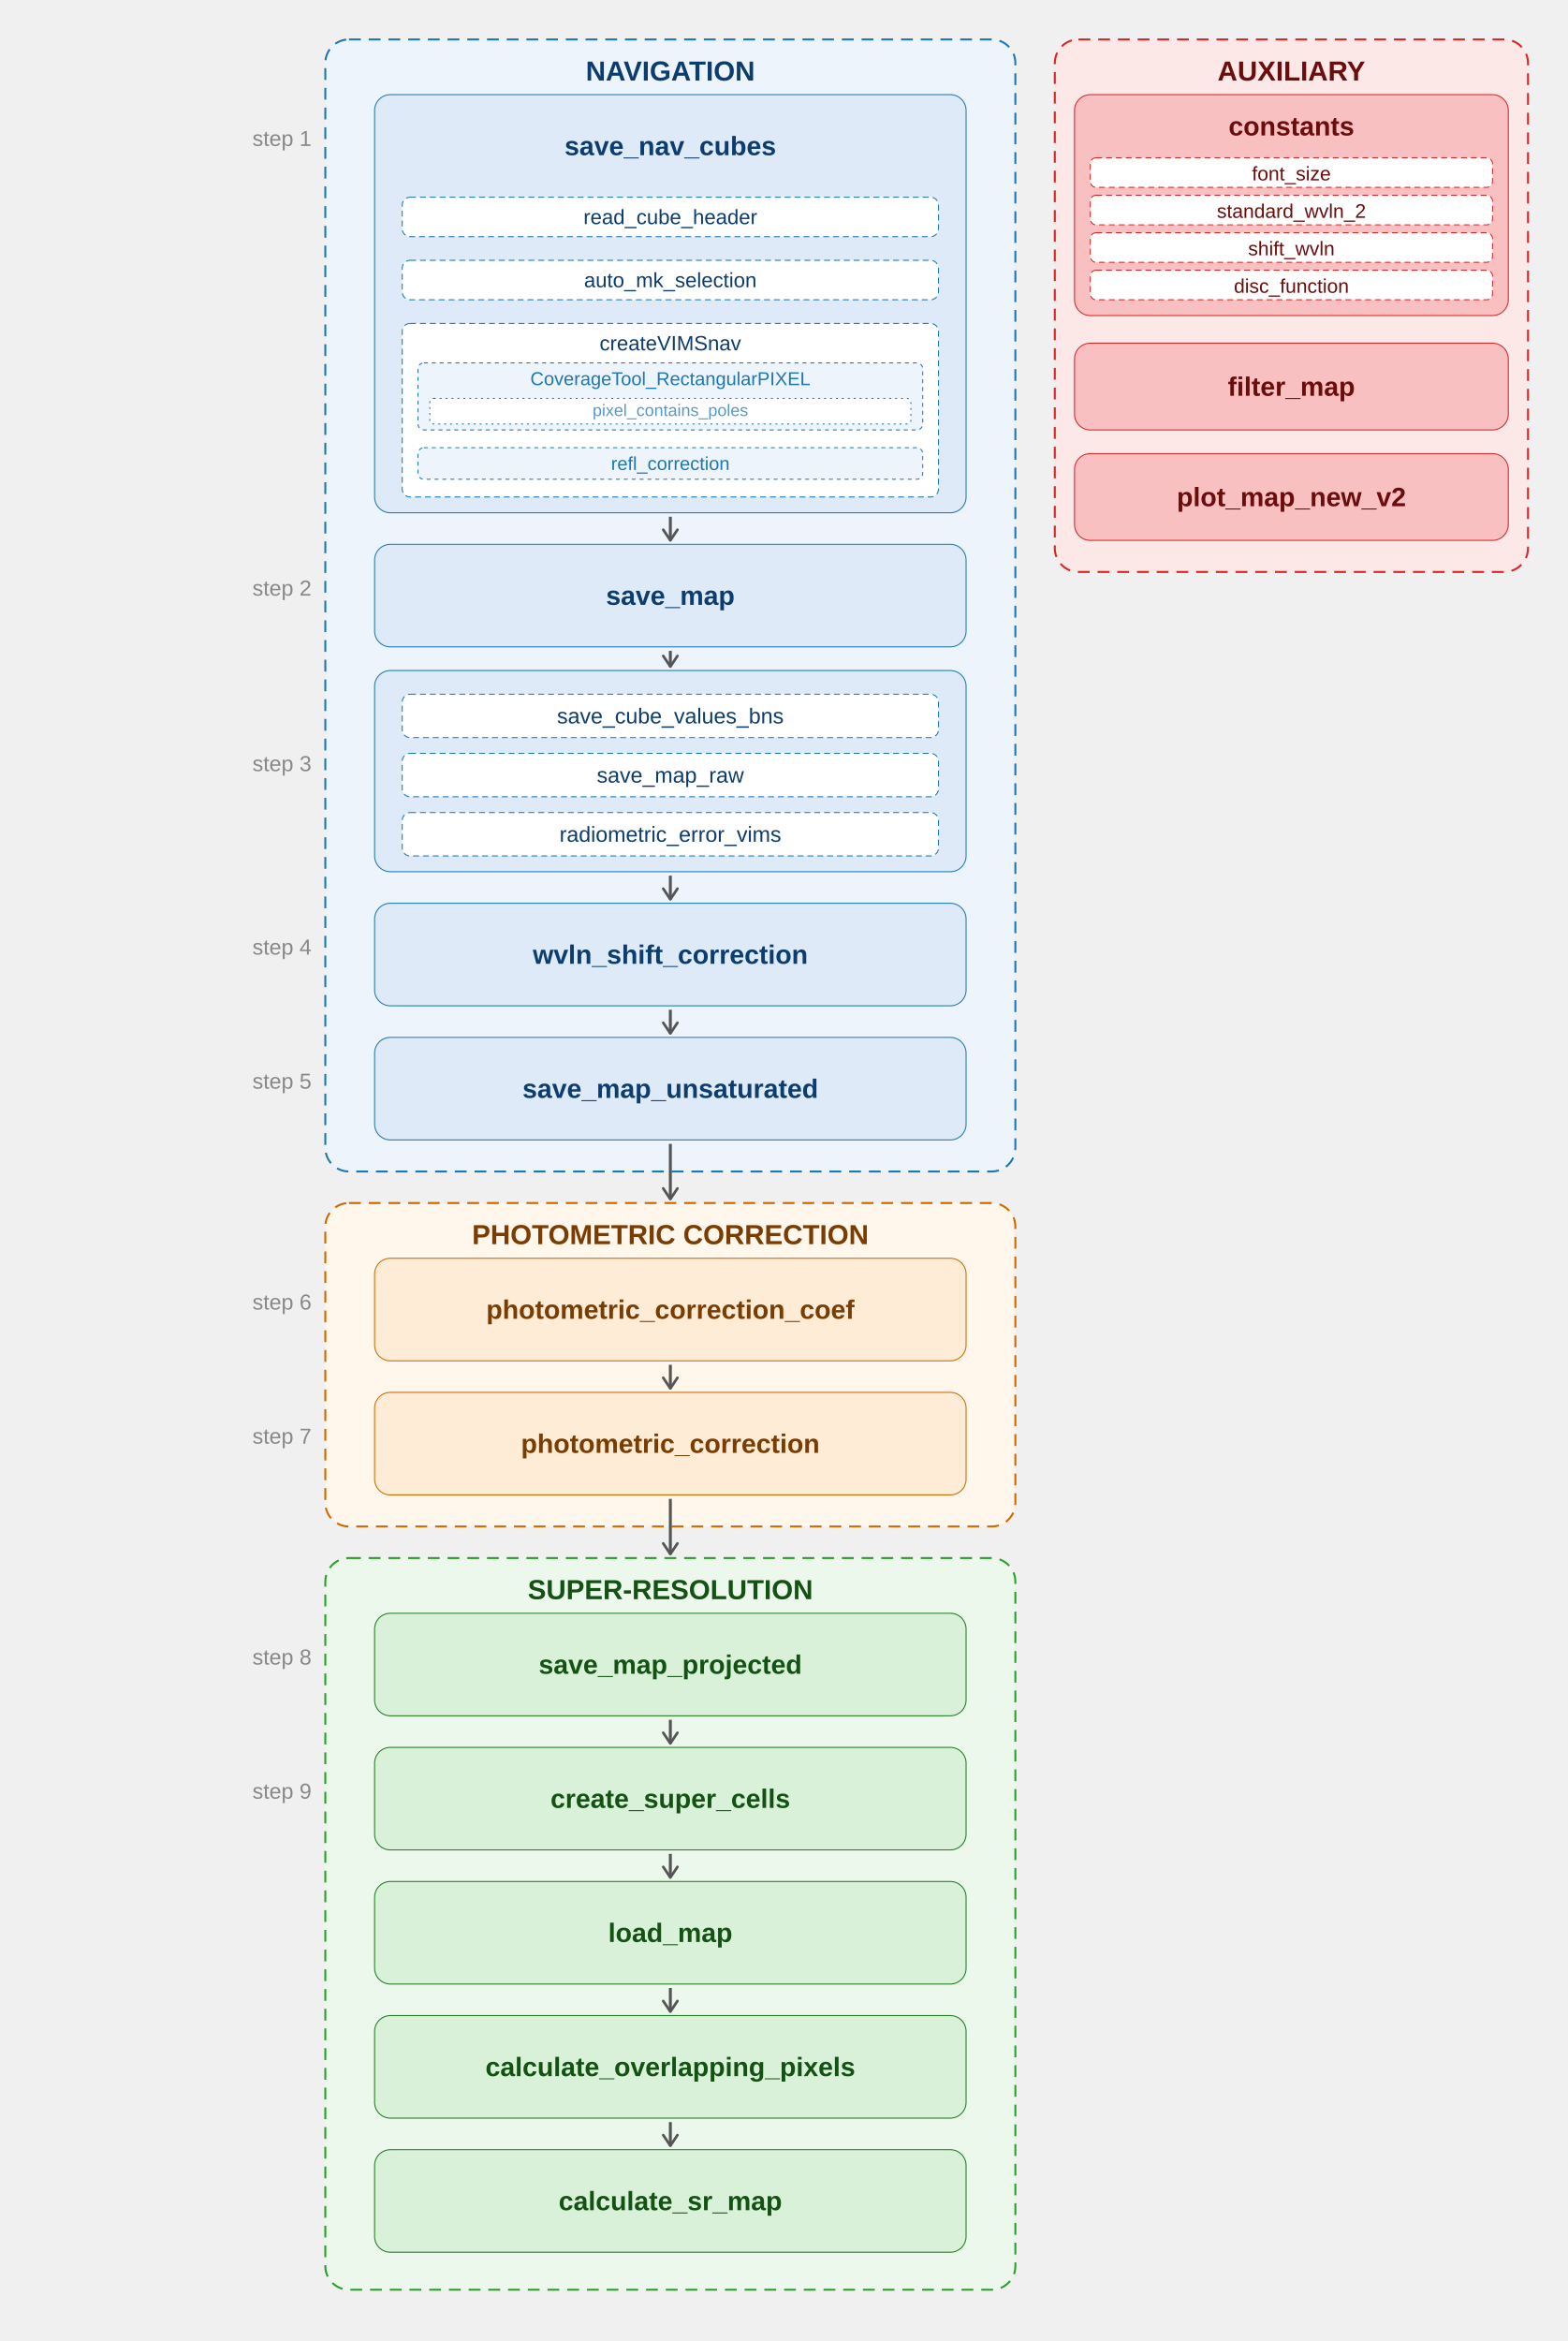
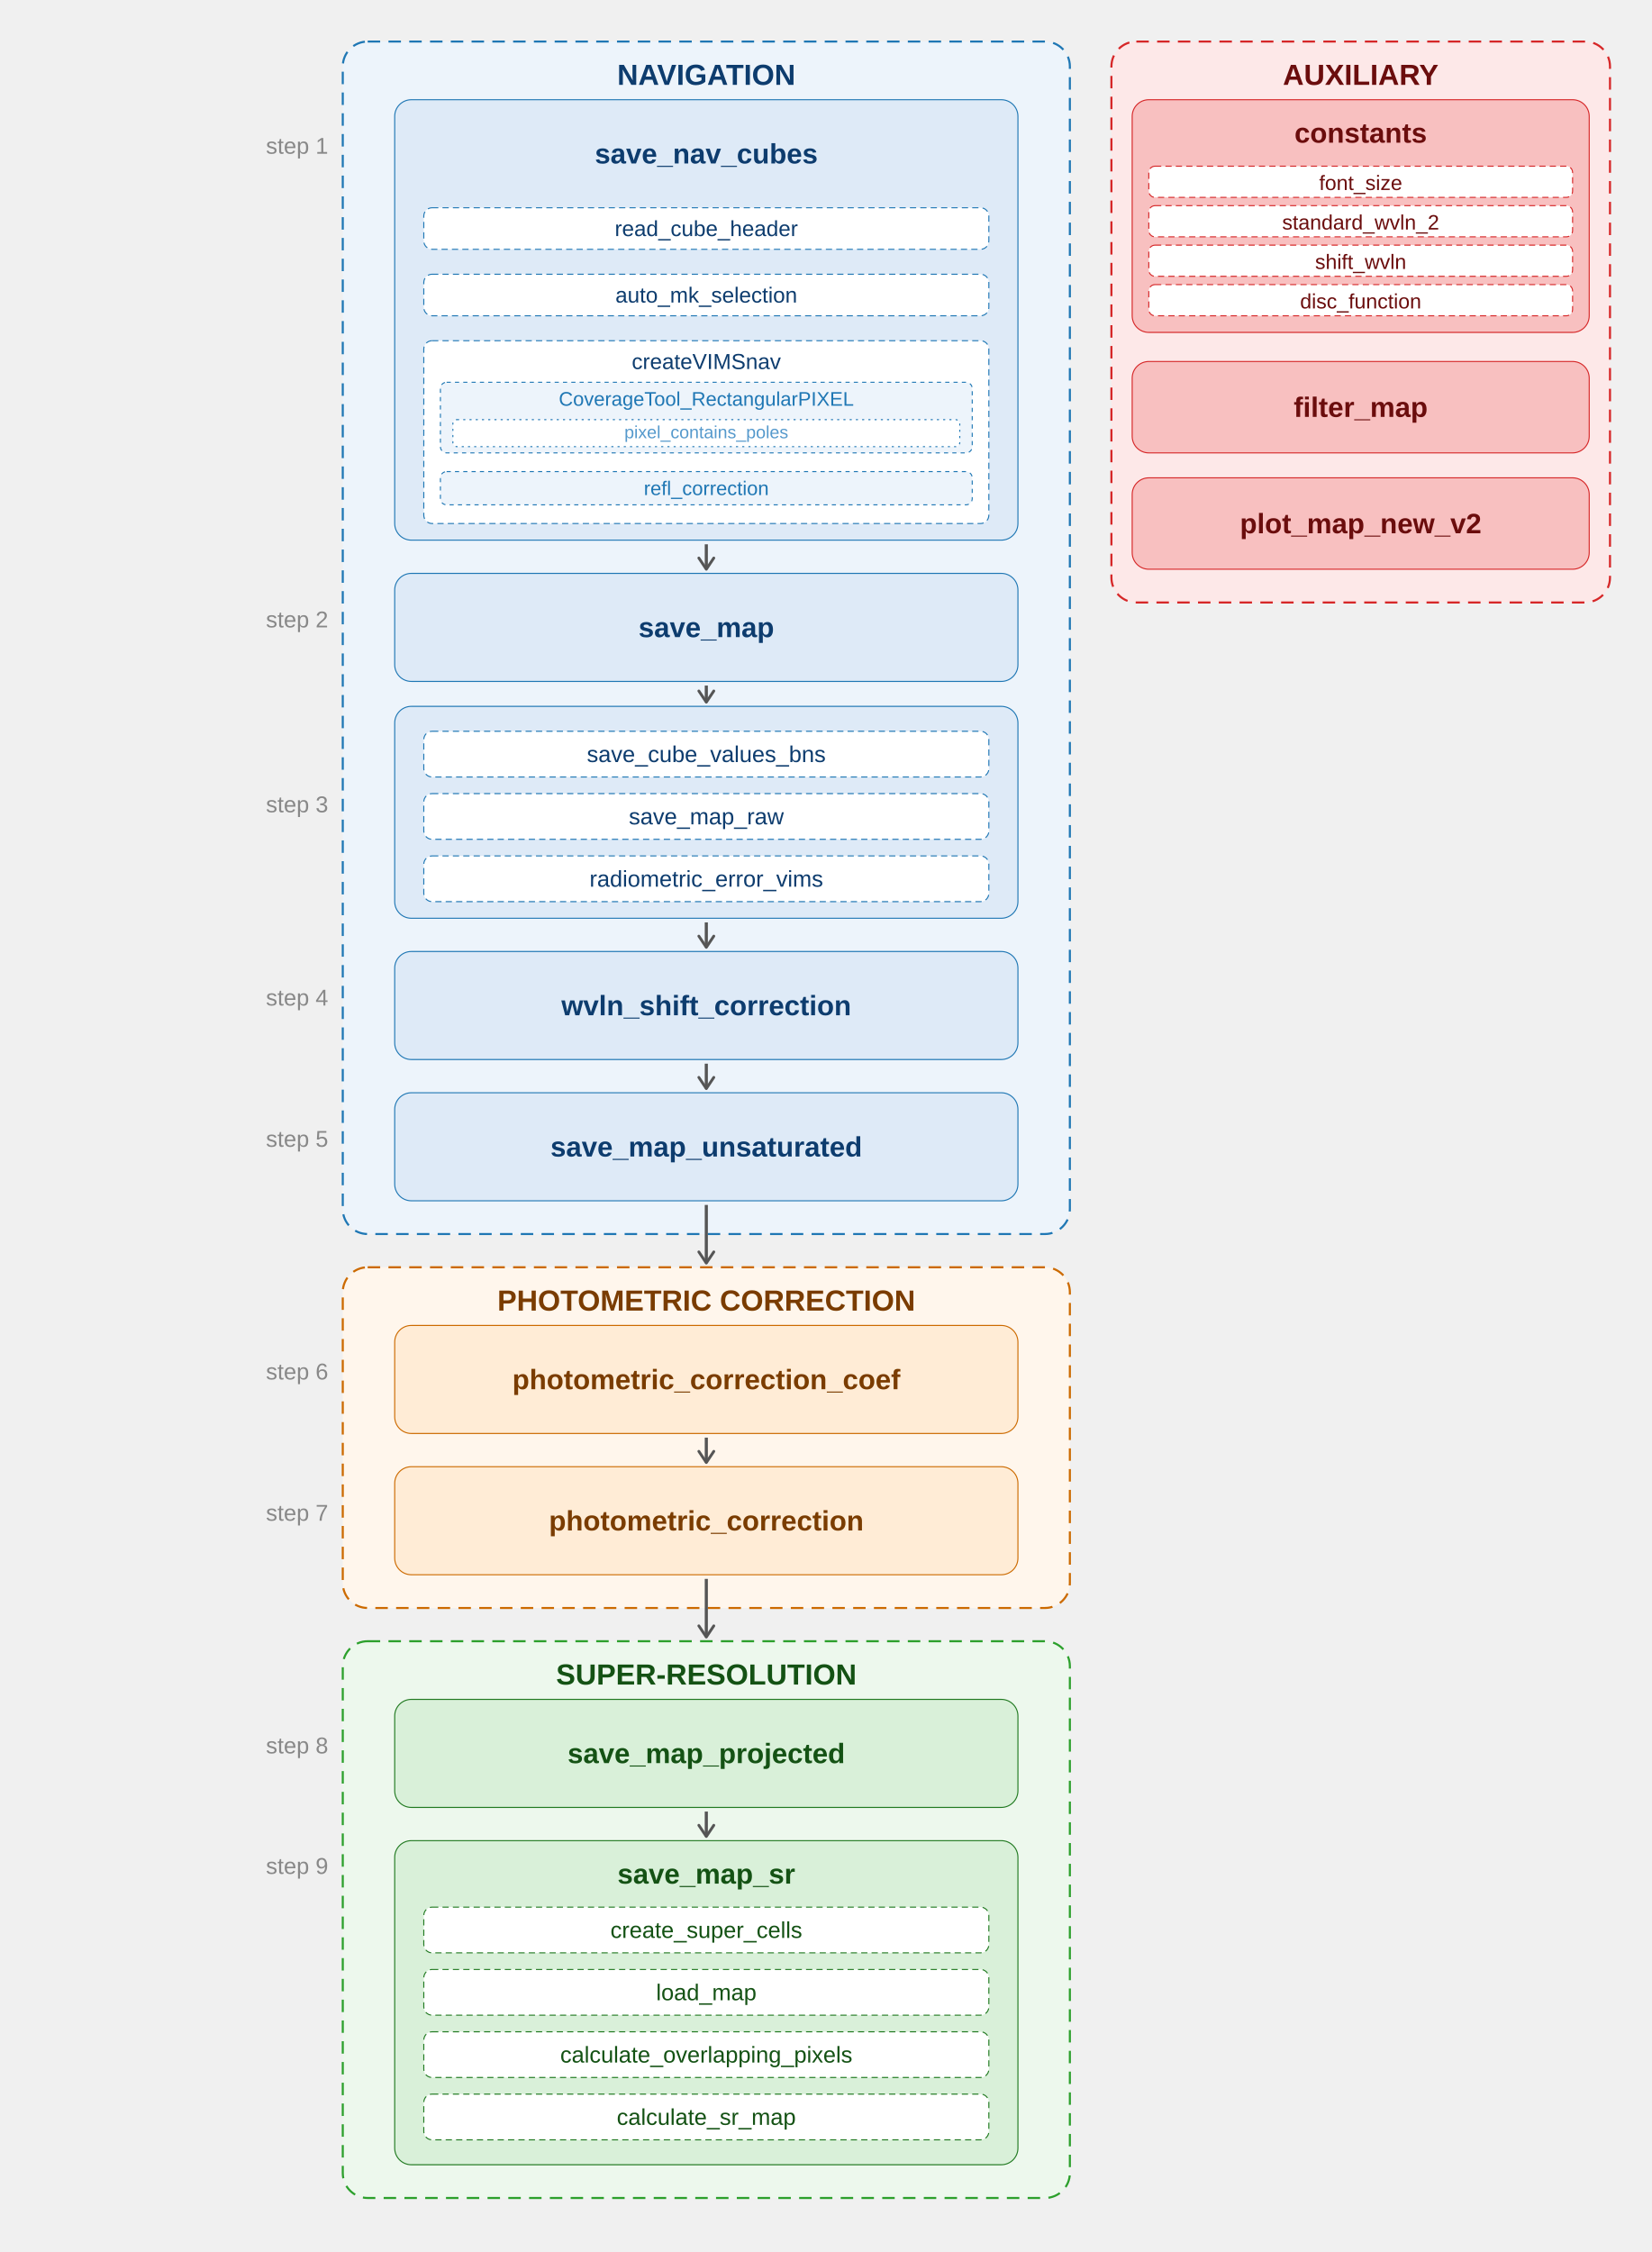
- <svg xmlns="http://www.w3.org/2000/svg" width="795" viewBox="0 0 795 1187" style="font-family: Arial, sans-serif; background: white;">
+ <svg xmlns="http://www.w3.org/2000/svg" width="795" viewBox="0 0 795 1084" style="font-family: Arial, sans-serif; background: white;">
  <defs>
    <marker id="a" viewBox="0 0 10 10" refX="8" refY="5" markerWidth="6" markerHeight="6" orient="auto-start-reverse">
      <path d="M2 1L8 5L2 9" fill="none" stroke="#555" stroke-width="1.5" stroke-linecap="round" stroke-linejoin="round" />
    </marker>
    <marker id="b" viewBox="0 0 10 10" refX="8" refY="5" markerWidth="4" markerHeight="4" orient="auto-start-reverse">
      <path d="M2 1L8 5L2 9" fill="none" stroke="#1f77b4" stroke-width="2" stroke-linecap="round" stroke-linejoin="round" />
    </marker>
  </defs>
  <rect x="165" y="20" width="350" height="574" rx="12" fill="#edf4fb" stroke="#1f77b4" stroke-width="1" stroke-dasharray="6 4" />
  <text x="340" y="36" text-anchor="middle" dominant-baseline="central" font-size="14" font-weight="600" fill="#0d3c6e">NAVIGATION</text>
  <text x="158" y="74" text-anchor="end" font-size="11" fill="#888">step 1</text>
  <rect x="190" y="48" width="300" height="212" rx="8" fill="#deeaf7" stroke="#1f77b4" stroke-width="0.5" />
  <text x="340" y="74" text-anchor="middle" dominant-baseline="central" font-size="13.5" font-weight="600" fill="#0d3c6e">save_nav_cubes</text>
  <rect x="204" y="100" width="272" height="20" rx="4" fill="white" stroke="#1f77b4" stroke-width="0.5" stroke-dasharray="3 2" />
  <text x="340" y="110" text-anchor="middle" dominant-baseline="central" font-size="10.5" fill="#0d3c6e">read_cube_header</text>
  <rect x="204" y="132" width="272" height="20" rx="4" fill="white" stroke="#1f77b4" stroke-width="0.5" stroke-dasharray="3 2" />
  <text x="340" y="142" text-anchor="middle" dominant-baseline="central" font-size="10.5" fill="#0d3c6e">auto_mk_selection</text>
  <rect x="204" y="164" width="272" height="88" rx="4" fill="white" stroke="#1f77b4" stroke-width="0.5" stroke-dasharray="3 2" />
  <text x="340" y="174" text-anchor="middle" dominant-baseline="central" font-size="10.5" fill="#0d3c6e">createVIMSnav</text>
  <rect x="212" y="184" width="256" height="34" rx="3" fill="#edf4fb" stroke="#1f77b4" stroke-width="0.5" stroke-dasharray="2 2" />
  <text x="340" y="192" text-anchor="middle" dominant-baseline="central" font-size="9.5" fill="#1f77b4">CoverageTool_RectangularPIXEL</text>
  <rect x="218" y="202" width="244" height="13" rx="2" fill="white" stroke="#1f77b4" stroke-width="0.5" stroke-dasharray="1 2" />
  <text x="340" y="208" text-anchor="middle" dominant-baseline="central" font-size="8.5" fill="#5599cc">pixel_contains_poles</text>
  <rect x="212" y="227" width="256" height="16" rx="3" fill="#edf4fb" stroke="#1f77b4" stroke-width="0.5" stroke-dasharray="2 2" />
  <text x="340" y="235" text-anchor="middle" dominant-baseline="central" font-size="9.5" fill="#1f77b4">refl_correction</text>
  <line x1="340" y1="262" x2="340" y2="274" stroke="#555" stroke-width="1.5" marker-end="url(#a)" />
  <text x="158" y="302" text-anchor="end" font-size="11" fill="#888">step 2</text>
  <rect x="190" y="276" width="300" height="52" rx="8" fill="#deeaf7" stroke="#1f77b4" stroke-width="0.5" />
  <text x="340" y="302" text-anchor="middle" dominant-baseline="central" font-size="13.5" font-weight="600" fill="#0d3c6e">save_map</text>
  <line x1="340" y1="330" x2="340" y2="338" stroke="#555" stroke-width="1.5" marker-end="url(#a)" />
  <text x="158" y="391" text-anchor="end" font-size="11" fill="#888">step 3</text>
  <rect x="190" y="340" width="300" height="102" rx="8" fill="#deeaf7" stroke="#1f77b4" stroke-width="0.5" />
  <rect x="204" y="352" width="272" height="22" rx="4" fill="white" stroke="#1f77b4" stroke-width="0.5" stroke-dasharray="3 2" />
  <text x="340" y="363" text-anchor="middle" dominant-baseline="central" font-size="11" fill="#0d3c6e">save_cube_values_bns</text>
  <rect x="204" y="382" width="272" height="22" rx="4" fill="white" stroke="#1f77b4" stroke-width="0.5" stroke-dasharray="3 2" />
  <text x="340" y="393" text-anchor="middle" dominant-baseline="central" font-size="11" fill="#0d3c6e">save_map_raw</text>
  <rect x="204" y="412" width="272" height="22" rx="4" fill="white" stroke="#1f77b4" stroke-width="0.5" stroke-dasharray="3 2" />
  <text x="340" y="423" text-anchor="middle" dominant-baseline="central" font-size="11" fill="#0d3c6e">radiometric_error_vims</text>
  <line x1="340" y1="444" x2="340" y2="456" stroke="#555" stroke-width="1.5" marker-end="url(#a)" />
  <text x="158" y="484" text-anchor="end" font-size="11" fill="#888">step 4</text>
  <rect x="190" y="458" width="300" height="52" rx="8" fill="#deeaf7" stroke="#1f77b4" stroke-width="0.5" />
  <text x="340" y="484" text-anchor="middle" dominant-baseline="central" font-size="13.5" font-weight="600" fill="#0d3c6e">wvln_shift_correction</text>
  <line x1="340" y1="512" x2="340" y2="524" stroke="#555" stroke-width="1.5" marker-end="url(#a)" />
  <text x="158" y="552" text-anchor="end" font-size="11" fill="#888">step 5</text>
  <rect x="190" y="526" width="300" height="52" rx="8" fill="#deeaf7" stroke="#1f77b4" stroke-width="0.5" />
  <text x="340" y="552" text-anchor="middle" dominant-baseline="central" font-size="13.5" font-weight="600" fill="#0d3c6e">save_map_unsaturated</text>
  <rect x="165" y="610" width="350" height="164" rx="12" fill="#fff6ec" stroke="#cc6a00" stroke-width="1" stroke-dasharray="6 4" />
  <text x="340" y="626" text-anchor="middle" dominant-baseline="central" font-size="14" font-weight="600" fill="#7a3c00">PHOTOMETRIC CORRECTION</text>
  <line x1="340" y1="580" x2="340" y2="608" stroke="#555" stroke-width="1.5" marker-end="url(#a)" />
  <text x="158" y="664" text-anchor="end" font-size="11" fill="#888">step 6</text>
  <rect x="190" y="638" width="300" height="52" rx="8" fill="#ffecd6" stroke="#cc6a00" stroke-width="0.5" />
  <text x="340" y="664" text-anchor="middle" dominant-baseline="central" font-size="13.5" font-weight="600" fill="#7a3c00">photometric_correction_coef</text>
  <line x1="340" y1="692" x2="340" y2="704" stroke="#555" stroke-width="1.5" marker-end="url(#a)" />
  <text x="158" y="732" text-anchor="end" font-size="11" fill="#888">step 7</text>
  <rect x="190" y="706" width="300" height="52" rx="8" fill="#ffecd6" stroke="#cc6a00" stroke-width="0.5" />
  <text x="340" y="732" text-anchor="middle" dominant-baseline="central" font-size="13.5" font-weight="600" fill="#7a3c00">photometric_correction</text>
-   <rect x="165" y="790" width="350" height="371" rx="12" fill="#edf8ed" stroke="#2ca02c" stroke-width="1" stroke-dasharray="6 4" />
+   <rect x="165" y="790" width="350" height="268" rx="12" fill="#edf8ed" stroke="#2ca02c" stroke-width="1" stroke-dasharray="6 4" />
  <text x="340" y="806" text-anchor="middle" dominant-baseline="central" font-size="14" font-weight="600" fill="#145214">SUPER-RESOLUTION</text>
  <line x1="340" y1="760" x2="340" y2="788" stroke="#555" stroke-width="1.5" marker-end="url(#a)" />
  <text x="158" y="844" text-anchor="end" font-size="11" fill="#888">step 8</text>
  <rect x="190" y="818" width="300" height="52" rx="8" fill="#d9f0d9" stroke="#217a21" stroke-width="0.5" />
  <text x="340" y="844" text-anchor="middle" dominant-baseline="central" font-size="13.5" font-weight="600" fill="#145214">save_map_projected</text>
  <line x1="340" y1="872" x2="340" y2="884" stroke="#555" stroke-width="1.5" marker-end="url(#a)" />
-   <text x="158" y="912" text-anchor="end" font-size="11" fill="#888">step 9</text>
-   <rect x="190" y="886" width="300" height="52" rx="8" fill="#d9f0d9" stroke="#217a21" stroke-width="0.5" />
-   <text x="340" y="912" text-anchor="middle" dominant-baseline="central" font-size="13.5" font-weight="600" fill="#145214">create_super_cells</text>
-   <line x1="340" y1="940" x2="340" y2="952" stroke="#555" stroke-width="1.5" marker-end="url(#a)" />
-   <rect x="190" y="954" width="300" height="52" rx="8" fill="#d9f0d9" stroke="#217a21" stroke-width="0.5" />
-   <text x="340" y="980" text-anchor="middle" dominant-baseline="central" font-size="13.5" font-weight="600" fill="#145214">load_map</text>
-   <line x1="340" y1="1008" x2="340" y2="1020" stroke="#555" stroke-width="1.5" marker-end="url(#a)" />
-   <rect x="190" y="1022" width="300" height="52" rx="8" fill="#d9f0d9" stroke="#217a21" stroke-width="0.5" />
-   <text x="340" y="1048" text-anchor="middle" dominant-baseline="central" font-size="13.5" font-weight="600" fill="#145214">calculate_overlapping_pixels</text>
-   <line x1="340" y1="1076" x2="340" y2="1088" stroke="#555" stroke-width="1.5" marker-end="url(#a)" />
-   <rect x="190" y="1090" width="300" height="52" rx="8" fill="#d9f0d9" stroke="#217a21" stroke-width="0.5" />
-   <text x="340" y="1116" text-anchor="middle" dominant-baseline="central" font-size="13.5" font-weight="600" fill="#145214">calculate_sr_map</text>
+   <text x="158" y="902" text-anchor="end" font-size="11" fill="#888">step 9</text>
+   <rect x="190" y="886" width="300" height="156" rx="8" fill="#d9f0d9" stroke="#217a21" stroke-width="0.5" />
+   <text x="340" y="902" text-anchor="middle" dominant-baseline="central" font-size="13.5" font-weight="600" fill="#145214">save_map_sr</text>
+   <rect x="204" y="918" width="272" height="22" rx="4" fill="white" stroke="#217a21" stroke-width="0.5" stroke-dasharray="3 2" />
+   <text x="340" y="929" text-anchor="middle" dominant-baseline="central" font-size="11" fill="#145214">create_super_cells</text>
+   <rect x="204" y="948" width="272" height="22" rx="4" fill="white" stroke="#217a21" stroke-width="0.5" stroke-dasharray="3 2" />
+   <text x="340" y="959" text-anchor="middle" dominant-baseline="central" font-size="11" fill="#145214">load_map</text>
+   <rect x="204" y="978" width="272" height="22" rx="4" fill="white" stroke="#217a21" stroke-width="0.5" stroke-dasharray="3 2" />
+   <text x="340" y="989" text-anchor="middle" dominant-baseline="central" font-size="11" fill="#145214">calculate_overlapping_pixels</text>
+   <rect x="204" y="1008" width="272" height="22" rx="4" fill="white" stroke="#217a21" stroke-width="0.5" stroke-dasharray="3 2" />
+   <text x="340" y="1019" text-anchor="middle" dominant-baseline="central" font-size="11" fill="#145214">calculate_sr_map</text>
  <rect x="535" y="20" width="240" height="270" rx="12" fill="#fde8e8" stroke="#d62728" stroke-width="1" stroke-dasharray="6 4" />
  <text x="655" y="36" text-anchor="middle" dominant-baseline="central" font-size="14" font-weight="600" fill="#6b0d0d">AUXILIARY</text>
  <rect x="545" y="48" width="220" height="112" rx="8" fill="#f8c0c0" stroke="#d62728" stroke-width="0.5" />
  <text x="655" y="64" text-anchor="middle" dominant-baseline="central" font-size="13.5" font-weight="600" fill="#6b0d0d">constants</text>
  <rect x="553" y="80" width="204" height="15" rx="3" fill="white" stroke="#d62728" stroke-width="0.5" stroke-dasharray="3 2" />
  <text x="655" y="88" text-anchor="middle" dominant-baseline="central" font-size="10" fill="#6b0d0d">font_size</text>
  <rect x="553" y="99" width="204" height="15" rx="3" fill="white" stroke="#d62728" stroke-width="0.5" stroke-dasharray="3 2" />
  <text x="655" y="107" text-anchor="middle" dominant-baseline="central" font-size="10" fill="#6b0d0d">standard_wvln_2</text>
  <rect x="553" y="118" width="204" height="15" rx="3" fill="white" stroke="#d62728" stroke-width="0.5" stroke-dasharray="3 2" />
  <text x="655" y="126" text-anchor="middle" dominant-baseline="central" font-size="10" fill="#6b0d0d">shift_wvln</text>
  <rect x="553" y="137" width="204" height="15" rx="3" fill="white" stroke="#d62728" stroke-width="0.5" stroke-dasharray="3 2" />
  <text x="655" y="145" text-anchor="middle" dominant-baseline="central" font-size="10" fill="#6b0d0d">disc_function</text>
  <rect x="545" y="174" width="220" height="44" rx="8" fill="#f8c0c0" stroke="#d62728" stroke-width="0.5" />
  <text x="655" y="196" text-anchor="middle" dominant-baseline="central" font-size="13.5" font-weight="600" fill="#6b0d0d">filter_map</text>
  <rect x="545" y="230" width="220" height="44" rx="8" fill="#f8c0c0" stroke="#d62728" stroke-width="0.5" />
  <text x="655" y="252" text-anchor="middle" dominant-baseline="central" font-size="13.5" font-weight="600" fill="#6b0d0d">plot_map_new_v2</text>
</svg>
